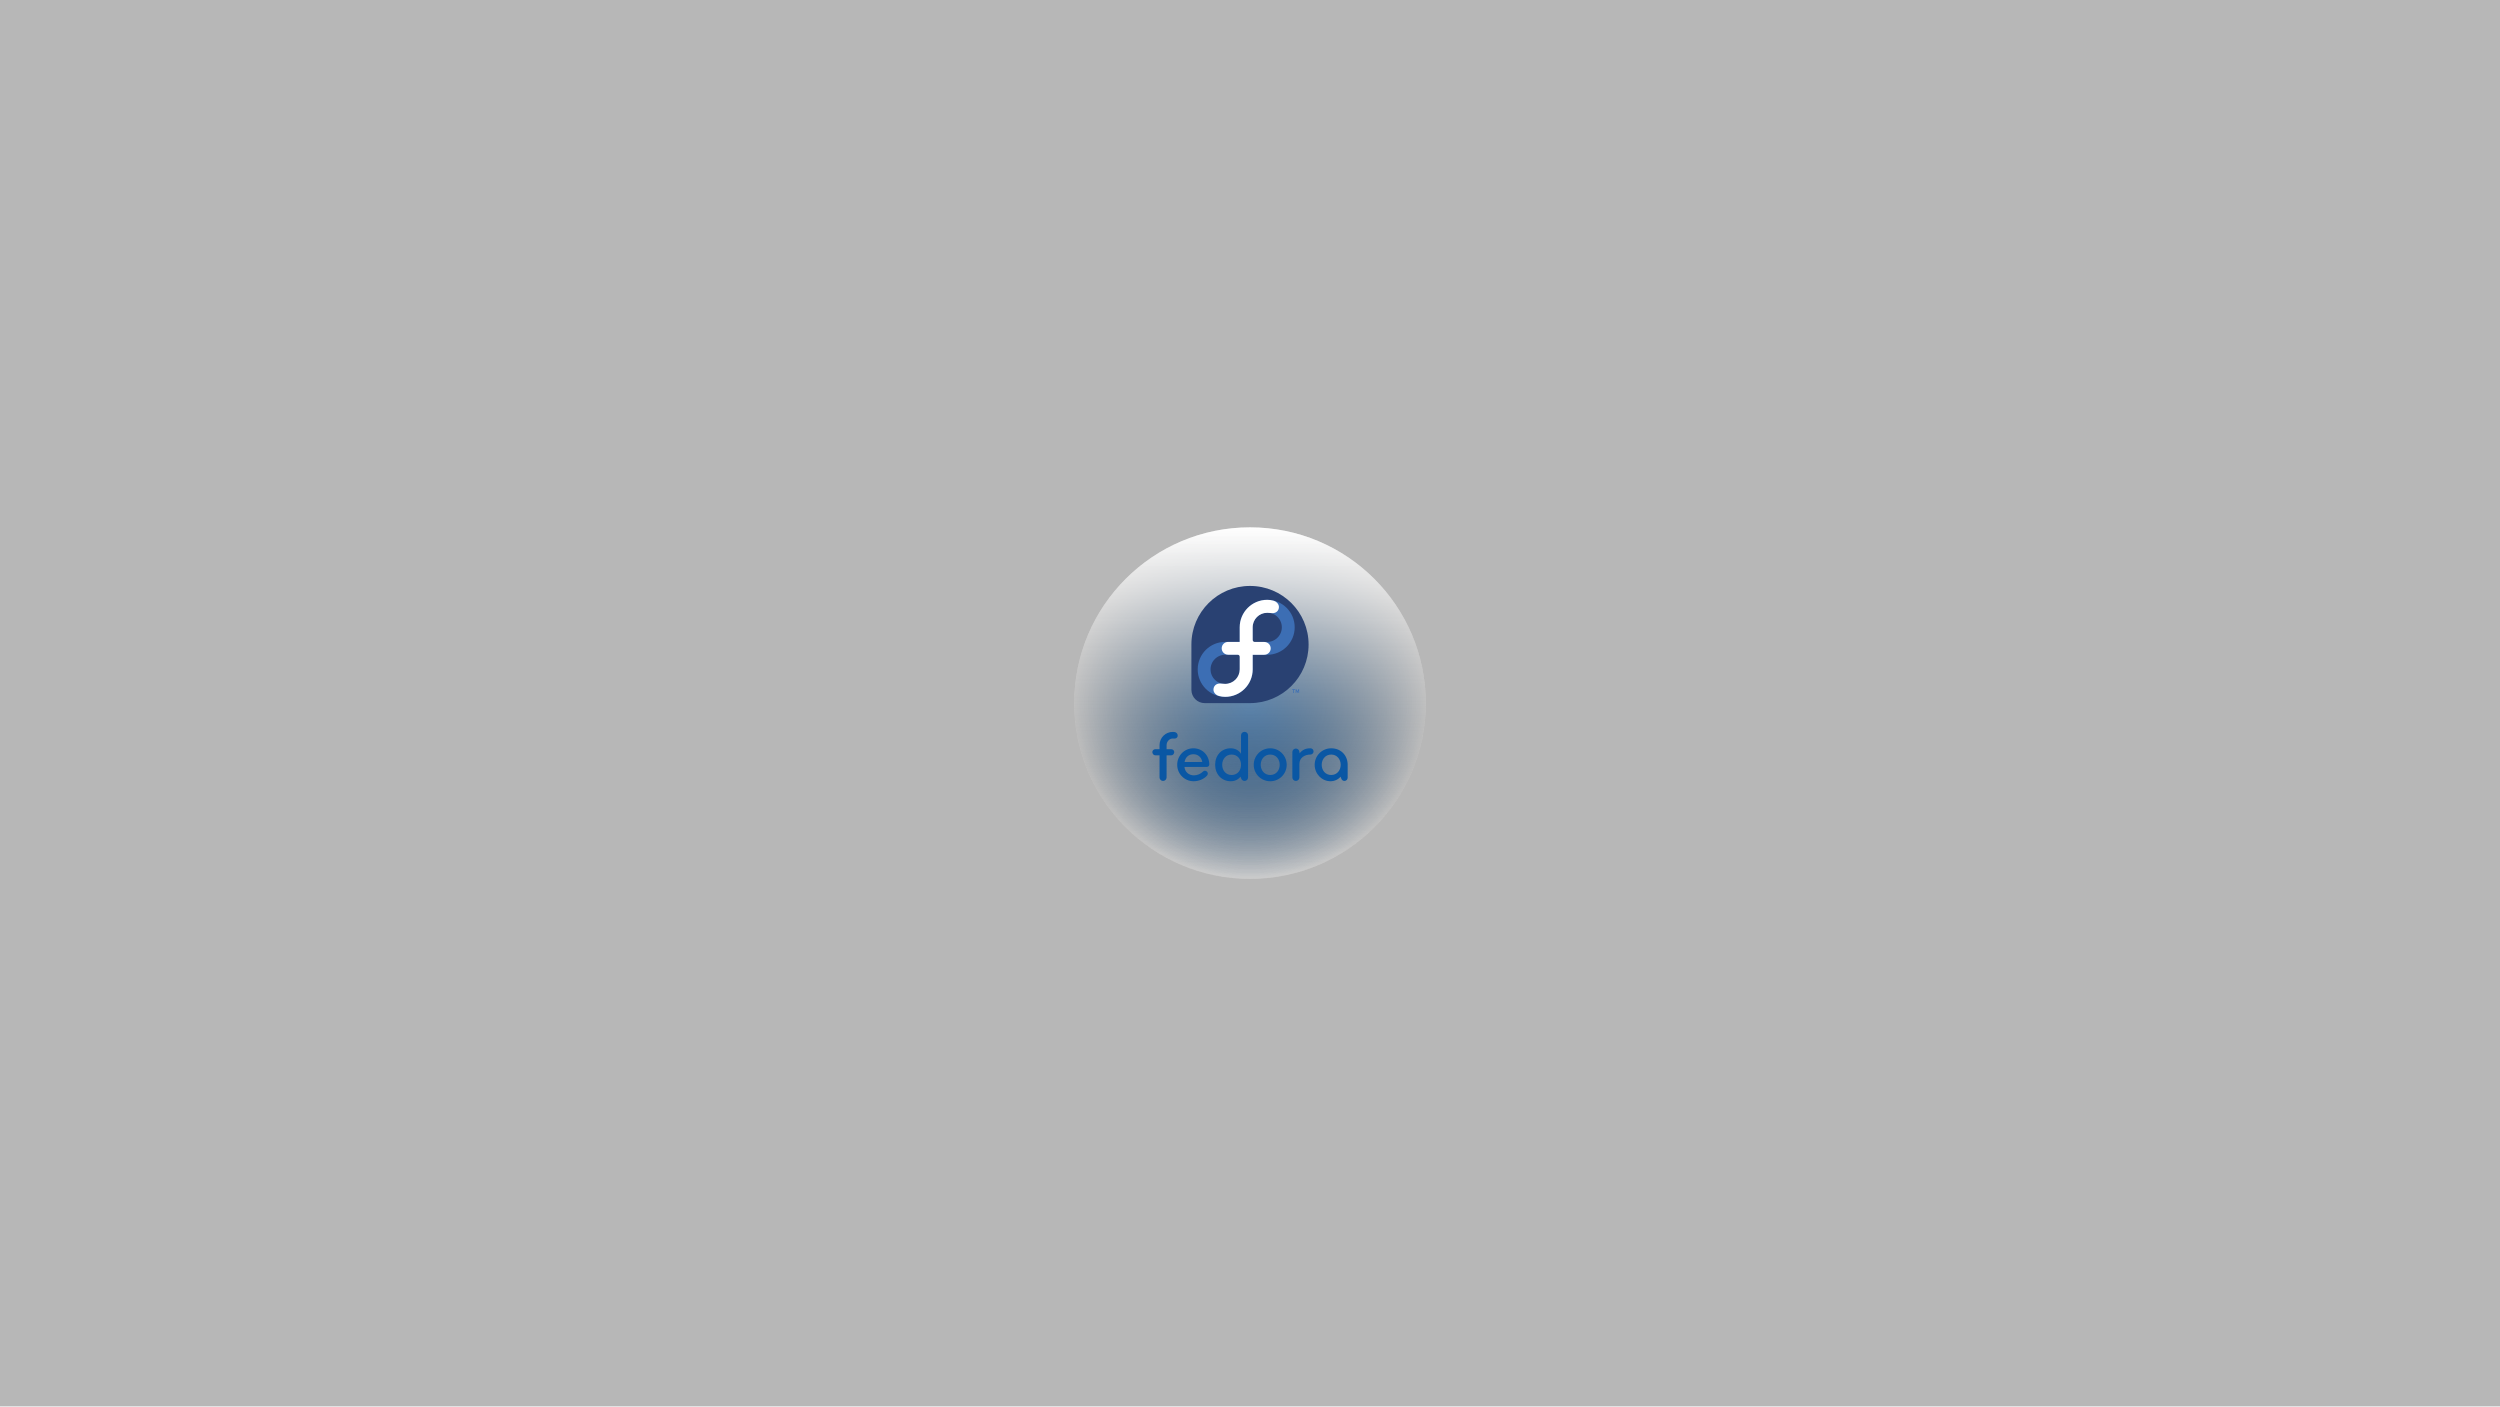
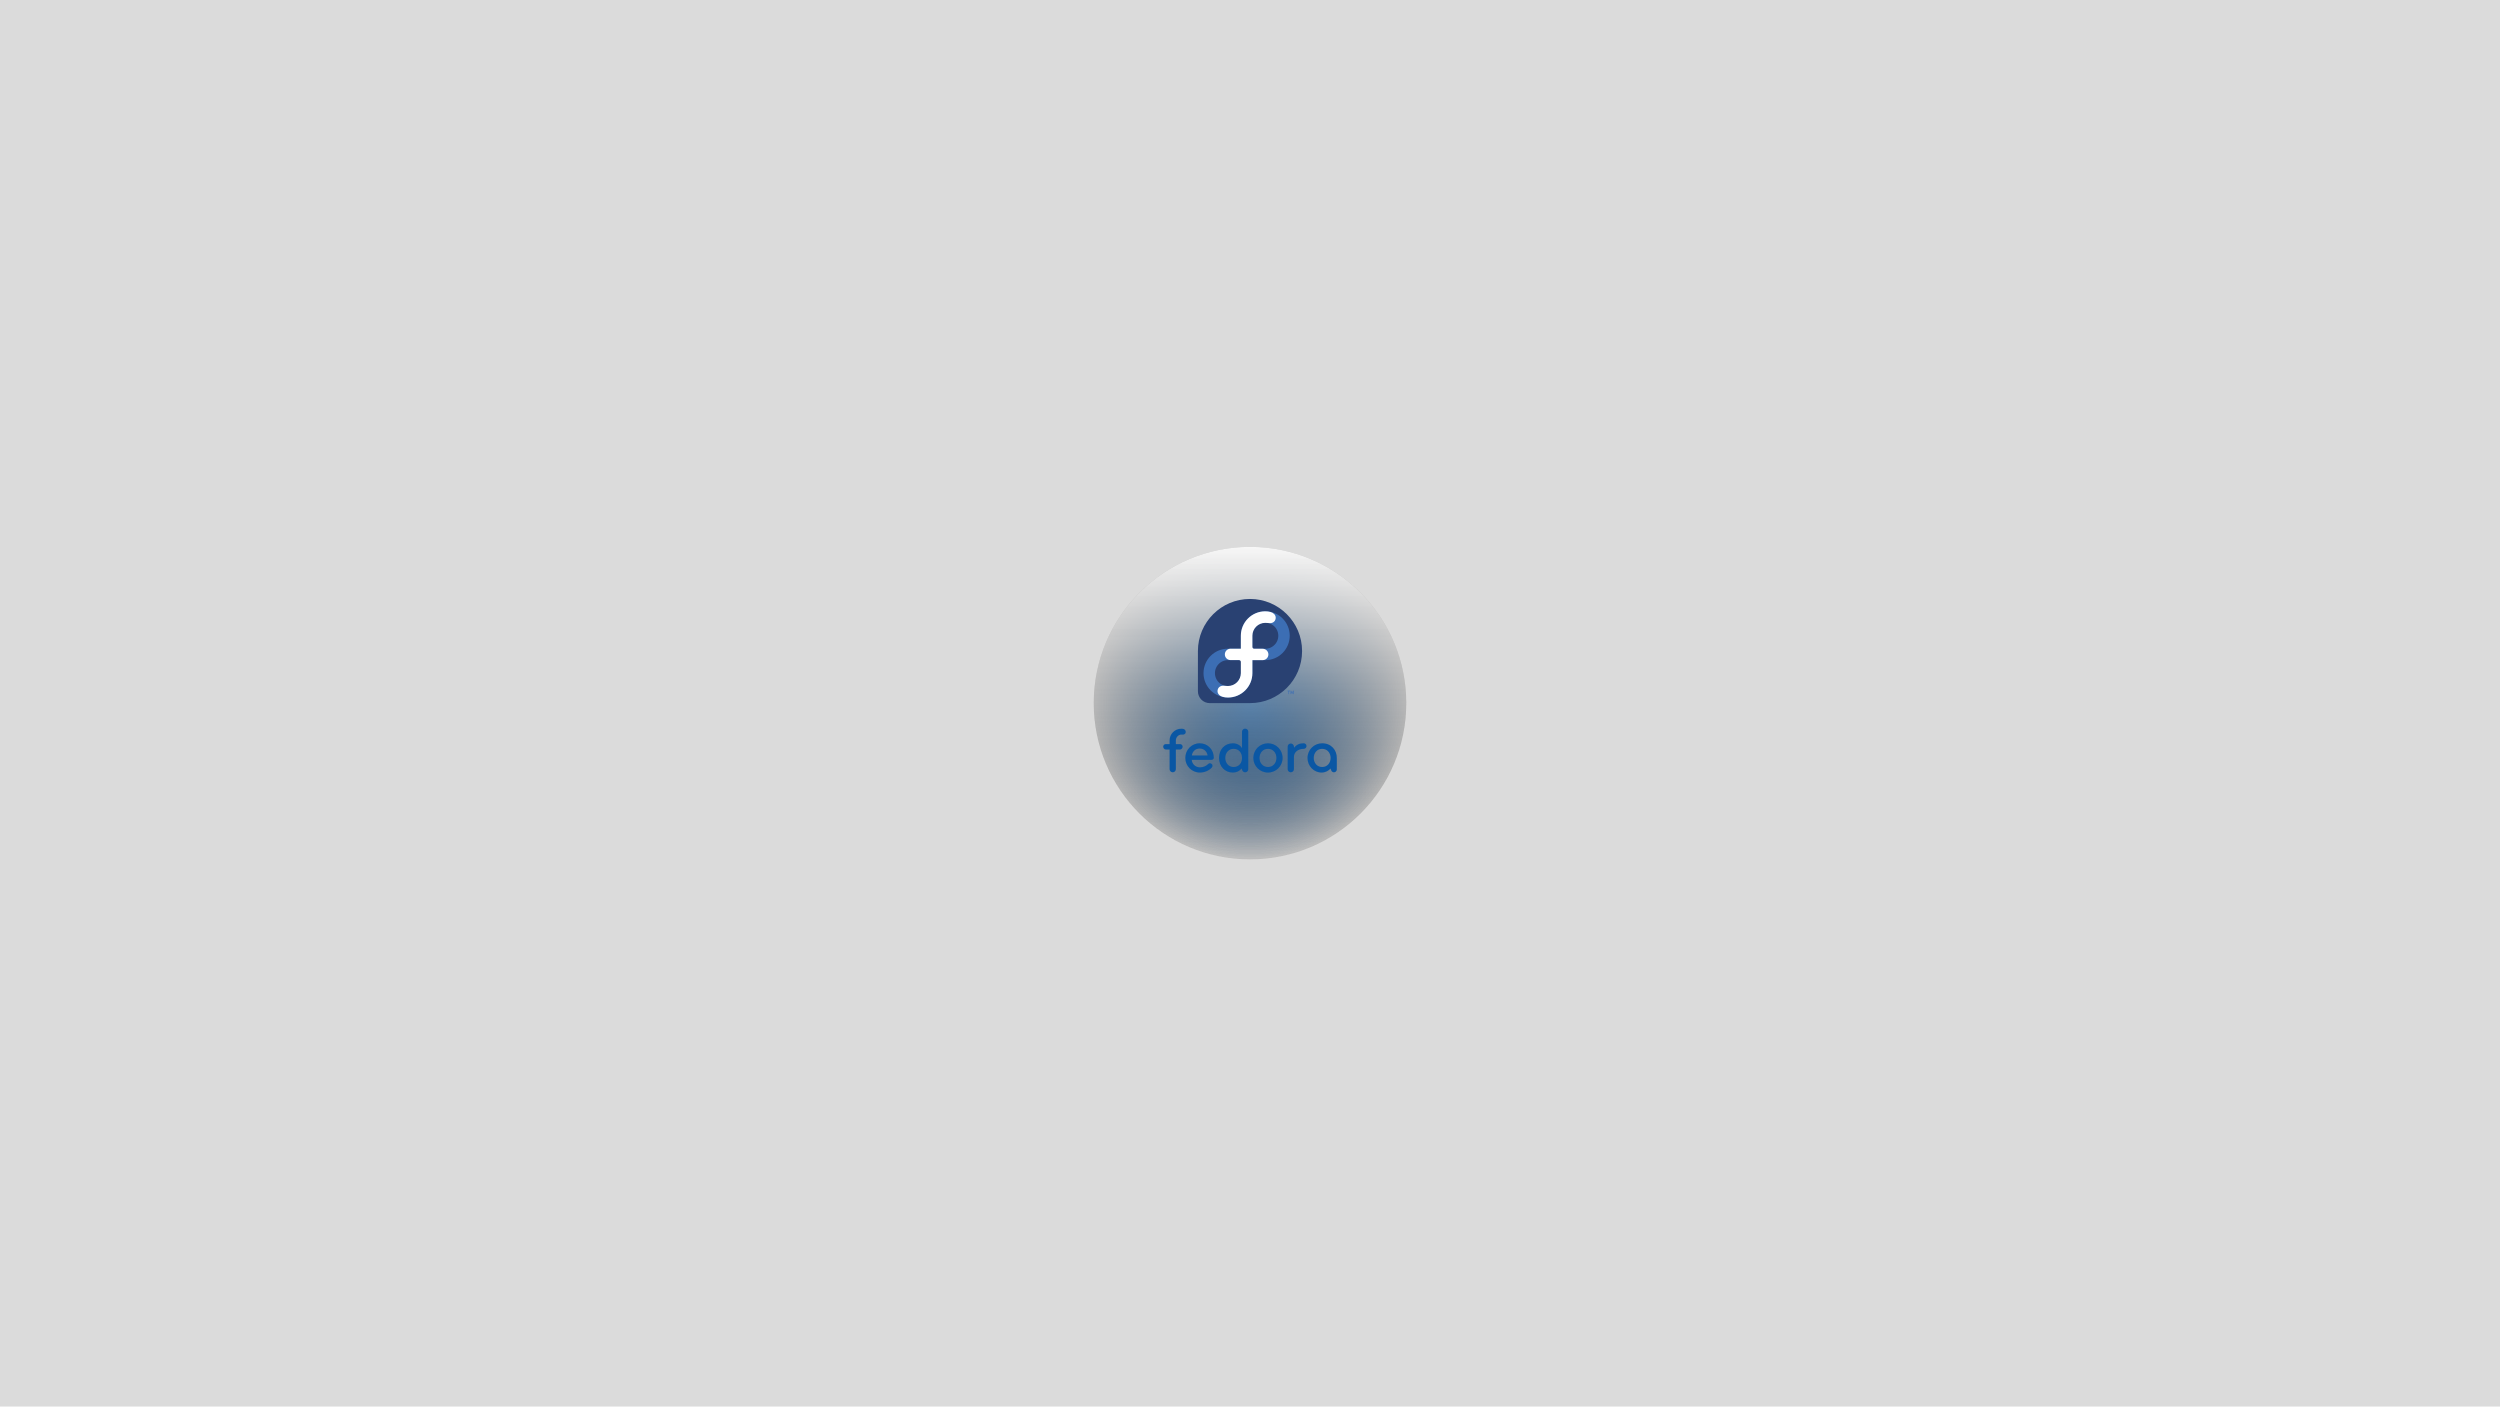
<svg xmlns="http://www.w3.org/2000/svg" xmlns:ns1="http://www.openswatchbook.org/uri/2009/osb" xmlns:xlink="http://www.w3.org/1999/xlink" id="svg3004" version="1.1" width="1920" height="1080" xml:space="preserve">
  <defs id="defs3008">
    <linearGradient id="linearGradient4140">
      <stop style="stop-color:#0a58a4;stop-opacity:1;" offset="0" id="stop4142" />
      <stop style="stop-color:#0a58a4;stop-opacity:0;" offset="1" id="stop4144" />
    </linearGradient>
    <linearGradient id="linearGradient4226">
      <stop style="stop-color:#0044aa;stop-opacity:1;" offset="0" id="stop4228" />
      <stop style="stop-color:#0044aa;stop-opacity:0;" offset="1" id="stop4230" />
    </linearGradient>
    <linearGradient id="linearGradient4164">
      <stop style="stop-color:#a80030;stop-opacity:1;" offset="0" id="stop4166" />
      <stop style="stop-color:#a80030;stop-opacity:0;" offset="1" id="stop4168" />
    </linearGradient>
    <linearGradient id="linearGradient5303">
      <stop style="stop-color:#f26711;stop-opacity:1;" offset="0" id="stop5305" />
      <stop style="stop-color:#f26711;stop-opacity:0;" offset="1" id="stop5307" />
    </linearGradient>
    <linearGradient id="linearGradient5267">
      <stop style="stop-color:#666666;stop-opacity:1;" offset="0" id="stop5269" />
      <stop style="stop-color:#666666;stop-opacity:0;" offset="1" id="stop5271" />
    </linearGradient>
    <linearGradient id="linearGradient5251" ns1:paint="solid">
      <stop style="stop-color:#666666;stop-opacity:1;" offset="0" id="stop5253" />
    </linearGradient>
    <linearGradient xlink:href="#linearGradient5267" id="linearGradient5273" x1="-395.365" y1="-212.642" x2="4.763" y2="-212.642" gradientUnits="userSpaceOnUse" />
    <radialGradient xlink:href="#linearGradient5303" id="radialGradient5325" cx="-163.148" cy="-366.263" fx="-163.148" fy="-366.263" r="144.094" gradientTransform="matrix(1,0,0,0.9338842,0,-24.21576)" gradientUnits="userSpaceOnUse" />
    <radialGradient xlink:href="#linearGradient4164" id="radialGradient4170" cx="1447.778" cy="-272.917" fx="1447.778" fy="-272.917" r="223.333" gradientTransform="matrix(1,0,0,0.9751244,0,-6.788974)" gradientUnits="userSpaceOnUse" />
    <radialGradient xlink:href="#linearGradient4164-9" id="radialGradient4170-9" cx="1447.778" cy="-272.917" fx="1447.778" fy="-272.917" r="223.333" gradientTransform="matrix(1,0,0,0.9751244,0,-6.788974)" gradientUnits="userSpaceOnUse" />
    <linearGradient id="linearGradient4164-9">
      <stop style="stop-color:#a80030;stop-opacity:1;" offset="0" id="stop4166-0" />
      <stop style="stop-color:#a80030;stop-opacity:0;" offset="1" id="stop4168-2" />
    </linearGradient>
    <radialGradient r="223.333" fy="-272.917" fx="1447.778" cy="-272.917" cx="1447.778" gradientTransform="matrix(1,0,0,0.9751244,0,-6.788974)" gradientUnits="userSpaceOnUse" id="radialGradient4206" xlink:href="#linearGradient4164-9" />
    <radialGradient xlink:href="#linearGradient4164" id="radialGradient14319" gradientUnits="userSpaceOnUse" gradientTransform="matrix(1,0,0,0.9751244,0,-6.788974)" cx="1447.778" cy="-272.917" fx="1447.778" fy="-272.917" r="223.333" />
    <linearGradient xlink:href="#linearGradient5267" id="linearGradient14321" gradientUnits="userSpaceOnUse" x1="-395.365" y1="-212.642" x2="4.763" y2="-212.642" />
    <linearGradient xlink:href="#linearGradient5267" id="linearGradient14345" gradientUnits="userSpaceOnUse" x1="-395.365" y1="-212.642" x2="4.763" y2="-212.642" />
    <radialGradient xlink:href="#linearGradient4164" id="radialGradient14347" gradientUnits="userSpaceOnUse" gradientTransform="matrix(1,0,0,0.9751244,0,-6.788974)" cx="1447.778" cy="-272.917" fx="1447.778" fy="-272.917" r="223.333" />
    <radialGradient xlink:href="#linearGradient4164" id="radialGradient14931" gradientUnits="userSpaceOnUse" gradientTransform="matrix(1,0,0,0.9751244,0,-6.788974)" cx="1447.778" cy="-272.917" fx="1447.778" fy="-272.917" r="223.333" />
    <linearGradient xlink:href="#linearGradient5267" id="linearGradient14933" gradientUnits="userSpaceOnUse" x1="-395.365" y1="-212.642" x2="4.763" y2="-212.642" />
    <radialGradient xlink:href="#linearGradient4164" id="radialGradient14961" gradientUnits="userSpaceOnUse" gradientTransform="matrix(1,0,0,0.9751244,0,-6.788974)" cx="1447.778" cy="-272.917" fx="1447.778" fy="-272.917" r="223.333" />
    <linearGradient xlink:href="#linearGradient5267" id="linearGradient14963" gradientUnits="userSpaceOnUse" x1="-395.365" y1="-212.642" x2="4.763" y2="-212.642" />
    <linearGradient xlink:href="#linearGradient5267" id="linearGradient14991" gradientUnits="userSpaceOnUse" x1="-395.365" y1="-212.642" x2="4.763" y2="-212.642" />
    <linearGradient xlink:href="#linearGradient5267" id="linearGradient15015" gradientUnits="userSpaceOnUse" x1="-395.365" y1="-212.642" x2="4.763" y2="-212.642" />
    <linearGradient xlink:href="#linearGradient5267" id="linearGradient3725" gradientUnits="userSpaceOnUse" x1="-395.365" y1="-212.642" x2="4.763" y2="-212.642" />
    <radialGradient r="125.556" fy="-292.917" fx="-318.889" cy="-292.917" cx="-318.889" gradientTransform="matrix(1,0,0,1.061947,0,18.14526)" gradientUnits="userSpaceOnUse" id="radialGradient3812" xlink:href="#linearGradient3787-8" />
    <linearGradient id="linearGradient3787-8">
      <stop style="stop-color:#000000;stop-opacity:1;" offset="0" id="stop3789-9" />
      <stop style="stop-color:#000000;stop-opacity:0;" offset="1" id="stop3791-4" />
    </linearGradient>
    <radialGradient r="125.556" fy="-292.917" fx="-318.889" cy="-292.917" cx="-318.889" gradientTransform="matrix(1,0,0,1.061947,0,18.14526)" gradientUnits="userSpaceOnUse" id="radialGradient6789" xlink:href="#linearGradient3787-8" />
    <radialGradient xlink:href="#linearGradient4226" id="radialGradient4232" cx="1447.778" cy="-272.917" fx="1447.778" fy="-272.917" r="223.333" gradientTransform="matrix(1,0,0,0.9751244,0,-6.788974)" gradientUnits="userSpaceOnUse" />
    <linearGradient xlink:href="#linearGradient5267" id="linearGradient3366" gradientUnits="userSpaceOnUse" x1="-395.365" y1="-212.642" x2="4.763" y2="-212.642" />
    <radialGradient xlink:href="#linearGradient3787-8" id="radialGradient3370" gradientUnits="userSpaceOnUse" gradientTransform="matrix(1,0,0,1.061947,0,18.14526)" cx="-318.889" cy="-292.917" fx="-318.889" fy="-292.917" r="125.556" />
    <radialGradient xlink:href="#linearGradient4140" id="radialGradient4146" cx="1447.778" cy="-272.917" fx="1447.778" fy="-272.917" r="223.333" gradientTransform="matrix(1,0,0,0.9751244,0,-6.788974)" gradientUnits="userSpaceOnUse" />
    <radialGradient xlink:href="#linearGradient3787-8" id="radialGradient3093" gradientUnits="userSpaceOnUse" gradientTransform="matrix(1,0,0,1.061947,0,18.14526)" cx="-318.889" cy="-292.917" fx="-318.889" fy="-292.917" r="125.556" />
    <radialGradient xlink:href="#linearGradient4140" id="radialGradient3095" gradientUnits="userSpaceOnUse" gradientTransform="matrix(1,0,0,0.9751244,0,-6.788974)" cx="1447.778" cy="-272.917" fx="1447.778" fy="-272.917" r="223.333" />
    <linearGradient xlink:href="#linearGradient5267" id="linearGradient3097" gradientUnits="userSpaceOnUse" x1="-395.365" y1="-212.642" x2="4.763" y2="-212.642" />
    <radialGradient xlink:href="#linearGradient3787-8" id="radialGradient7088" gradientUnits="userSpaceOnUse" gradientTransform="matrix(1,0,0,1.061947,0,18.14526)" cx="-318.889" cy="-292.917" fx="-318.889" fy="-292.917" r="125.556" />
    <radialGradient xlink:href="#linearGradient4140" id="radialGradient7090" gradientUnits="userSpaceOnUse" gradientTransform="matrix(1,0,0,0.9751244,0,-6.788974)" cx="1447.778" cy="-272.917" fx="1447.778" fy="-272.917" r="223.333" />
    <linearGradient xlink:href="#linearGradient5267" id="linearGradient7092" gradientUnits="userSpaceOnUse" x1="-395.365" y1="-212.642" x2="4.763" y2="-212.642" />
    <radialGradient xlink:href="#linearGradient3787-8" id="radialGradient7156" gradientUnits="userSpaceOnUse" gradientTransform="matrix(1,0,0,1.061947,0,18.14526)" cx="-318.889" cy="-292.917" fx="-318.889" fy="-292.917" r="125.556" />
    <radialGradient xlink:href="#linearGradient4140" id="radialGradient7158" gradientUnits="userSpaceOnUse" gradientTransform="matrix(1,0,0,0.9751244,0,-6.788974)" cx="1447.778" cy="-272.917" fx="1447.778" fy="-272.917" r="223.333" />
    <linearGradient xlink:href="#linearGradient5267" id="linearGradient7160" gradientUnits="userSpaceOnUse" x1="-395.365" y1="-212.642" x2="4.763" y2="-212.642" />
    <radialGradient xlink:href="#linearGradient3787-8-5" id="radialGradient3863" gradientUnits="userSpaceOnUse" gradientTransform="matrix(1,0,0,1.061947,0,18.14526)" cx="-318.889" cy="-292.917" fx="-318.889" fy="-292.917" r="125.556" />
    <linearGradient id="linearGradient3787-8-5">
      <stop style="stop-color:#000000;stop-opacity:1;" offset="0" id="stop3789-9-3" />
      <stop style="stop-color:#000000;stop-opacity:0;" offset="1" id="stop3791-4-6" />
    </linearGradient>
    <radialGradient xlink:href="#linearGradient3882" id="radialGradient3865" gradientUnits="userSpaceOnUse" gradientTransform="matrix(1,0,0,0.9751244,0,-6.788974)" cx="1447.778" cy="-272.917" fx="1447.778" fy="-272.917" r="223.333" />
    <linearGradient id="linearGradient3882">
      <stop style="stop-color:#0a57a4;stop-opacity:1;" offset="0" id="stop3904" />
      <stop style="stop-color:#0a57a4;stop-opacity:0;" offset="1" id="stop3886" />
    </linearGradient>
    <linearGradient xlink:href="#linearGradient5267-9" id="linearGradient3883" gradientUnits="userSpaceOnUse" x1="-395.365" y1="-212.642" x2="4.763" y2="-212.642" />
    <linearGradient id="linearGradient5267-9">
      <stop style="stop-color:#666666;stop-opacity:1;" offset="0" id="stop5269-7" />
      <stop style="stop-color:#666666;stop-opacity:0;" offset="1" id="stop5271-3" />
    </linearGradient>
    <linearGradient xlink:href="#linearGradient5267-9" id="linearGradient3155" gradientUnits="userSpaceOnUse" x1="-395.365" y1="-212.642" x2="4.763" y2="-212.642" />
    <radialGradient xlink:href="#linearGradient3882" id="radialGradient3157" gradientUnits="userSpaceOnUse" gradientTransform="matrix(1,0,0,0.9751244,0,-6.788974)" cx="1447.778" cy="-272.917" fx="1447.778" fy="-272.917" r="223.333" />
    <radialGradient xlink:href="#linearGradient3787-8-5" id="radialGradient3159" gradientUnits="userSpaceOnUse" gradientTransform="matrix(1,0,0,1.061947,0,18.14526)" cx="-318.889" cy="-292.917" fx="-318.889" fy="-292.917" r="125.556" />
    <radialGradient xlink:href="#linearGradient3787-8-4" id="radialGradient3857" gradientUnits="userSpaceOnUse" gradientTransform="matrix(1,0,0,1.061947,0,18.14526)" cx="-318.889" cy="-292.917" fx="-318.889" fy="-292.917" r="125.556" />
    <linearGradient id="linearGradient3787-8-4">
      <stop style="stop-color:#000000;stop-opacity:1;" offset="0" id="stop3789-9-1" />
      <stop style="stop-color:#000000;stop-opacity:0;" offset="1" id="stop3791-4-2" />
    </linearGradient>
    <radialGradient xlink:href="#linearGradient3882-3" id="radialGradient3855" gradientUnits="userSpaceOnUse" gradientTransform="matrix(1,0,0,0.9751244,0,-6.788974)" cx="1447.778" cy="-272.917" fx="1447.778" fy="-272.917" r="223.333" />
    <linearGradient id="linearGradient3882-3">
      <stop style="stop-color:#0a57a4;stop-opacity:1;" offset="0" id="stop3904-8" />
      <stop style="stop-color:#0a57a4;stop-opacity:0;" offset="1" id="stop3886-3" />
    </linearGradient>
    <linearGradient xlink:href="#linearGradient5267-92" id="linearGradient3853" gradientUnits="userSpaceOnUse" x1="-395.365" y1="-212.642" x2="4.763" y2="-212.642" />
    <linearGradient id="linearGradient5267-92">
      <stop style="stop-color:#ffffff;stop-opacity:1;" offset="0" id="stop5269-8" />
      <stop style="stop-color:#666666;stop-opacity:0;" offset="1" id="stop5271-0" />
    </linearGradient>
    <linearGradient xlink:href="#linearGradient5267-92" id="linearGradient3859" gradientUnits="userSpaceOnUse" x1="-395.365" y1="-212.642" x2="4.763" y2="-212.642" />
    <radialGradient xlink:href="#linearGradient3882-3" id="radialGradient3861" gradientUnits="userSpaceOnUse" gradientTransform="matrix(1,0,0,0.9751244,0,-6.788974)" cx="1447.778" cy="-272.917" fx="1447.778" fy="-272.917" r="223.333" />
    <radialGradient xlink:href="#linearGradient3787-8-4" id="radialGradient3864" gradientUnits="userSpaceOnUse" gradientTransform="matrix(1,0,0,1.061947,0,18.14526)" cx="-318.889" cy="-292.917" fx="-318.889" fy="-292.917" r="125.556" />
+     <radialGradient xlink:href="#linearGradient3787-8-4-8" id="radialGradient3868" gradientUnits="userSpaceOnUse" gradientTransform="matrix(1,0,0,1.061947,0,18.14526)" cx="-318.889" cy="-292.917" fx="-318.889" fy="-292.917" r="125.556" />
+     <linearGradient id="linearGradient3787-8-4-8">
+       <stop style="stop-color:#000000;stop-opacity:1;" offset="0" id="stop3789-9-1-0" />
+       <stop style="stop-color:#000000;stop-opacity:0;" offset="1" id="stop3791-4-2-0" />
+     </linearGradient>
+     <radialGradient xlink:href="#linearGradient3882-3-6" id="radialGradient3866" gradientUnits="userSpaceOnUse" gradientTransform="matrix(1,0,0,0.9751244,0,-6.788974)" cx="1447.778" cy="-272.917" fx="1447.778" fy="-272.917" r="223.333" />
+     <linearGradient id="linearGradient3882-3-6">
+       <stop style="stop-color:#0a57a4;stop-opacity:1;" offset="0" id="stop3904-8-8" />
+       <stop style="stop-color:#0a57a4;stop-opacity:0;" offset="1" id="stop3886-3-4" />
+     </linearGradient>
+     <linearGradient xlink:href="#linearGradient5267-92-3" id="linearGradient3862" gradientUnits="userSpaceOnUse" x1="-395.365" y1="-212.642" x2="4.763" y2="-212.642" />
+     <linearGradient id="linearGradient5267-92-3">
+       <stop style="stop-color:#f7f7f7;stop-opacity:1;" offset="0" id="stop5269-8-6" />
+       <stop style="stop-color:#666666;stop-opacity:0;" offset="1" id="stop5271-0-1" />
+     </linearGradient>
  </defs>
  <g id="g3012" transform="matrix(1.25,0,0,-1.25,0,1080)">
-     <rect style="fill:#b7b7b7;fill-opacity:1;stroke:none" id="rect3036" width="1536" height="864" x="0" y="-864" transform="scale(1,-1)" />
-     <g id="g3866">
-       <path transform="matrix(1.08777,0,0,-1.008,913.295,91.62002)" d="m -34.286,-337.679 c 0,59.173 -44.452,107.143 -99.286,107.143 -54.834,0 -99.286,-47.969 -99.286,-107.143 0,-59.173 44.452,-107.143 99.286,-107.143 54.834,0 99.286,47.969 99.286,107.143 z" id="path3219" style="fill:#cdcdcd;fill-opacity:1;fill-rule:nonzero;stroke:none" />
-       <path transform="matrix(0,0.860177,0.81,0,1005.263,706.3009)" d="m -193.333,-292.917 c 0,73.638 -56.213,133.333 -125.556,133.333 -69.342,0 -125.556,-59.695 -125.556,-133.333 0,-73.638 56.213,-133.333 125.556,-133.333 69.342,0 125.556,59.695 125.556,133.333 z" id="path5277-0" style="opacity:0.75;fill:url(#radialGradient3864);fill-opacity:1;fill-rule:evenodd;stroke:none" />
-       <path transform="matrix(0.4835821,0,0,-0.4959184,67.88056,296.6556)" d="m 1671.111,-272.917 c 0,120.275 -99.99,217.778 -223.333,217.778 -123.344,0 -223.333,-97.502 -223.333,-217.778 0,-120.275 99.99,-217.778 223.333,-217.778 123.344,0 223.333,97.502 223.333,217.778 z" id="path4162" style="fill:url(#radialGradient3861);fill-opacity:1;fill-rule:nonzero;stroke:none" />
-       <path transform="matrix(0,-0.5398262,-0.5813513,0,644.3803,326.5714)" d="m 4.763,-212.642 c 0,102.6 -89.572,185.774 -200.064,185.774 -110.493,0 -200.064,-83.174 -200.064,-185.774 0,-102.6 89.572,-185.774 200.064,-185.774 110.493,0 200.064,83.174 200.064,185.774 z" id="path3806" style="fill:url(#linearGradient3859);fill-opacity:1;fill-rule:evenodd;stroke:none" />
-       <g transform="translate(660.0004,324)" id="g7132">
+     <rect style="fill:#dbdbdb;fill-opacity:1;stroke:none" id="rect3036" width="1536" height="864" x="0" y="-864" transform="scale(1,-1)" />
+     <g transform="matrix(1.6,0,0,1.6,112.6401,-59.51996)" id="g3870">
+       <path transform="matrix(0.6043164,0,0,-0.5599999,490.3194,118.1)" d="m -34.286,-337.679 c 0,59.173 -44.452,107.143 -99.286,107.143 -54.834,0 -99.286,-47.969 -99.286,-107.143 0,-59.173 44.452,-107.143 99.286,-107.143 54.834,0 99.286,47.969 99.286,107.143 z" id="path3219" style="fill:#bfbfbf;fill-opacity:1;fill-rule:nonzero;stroke:none" />
+       <path transform="matrix(0,0.477876,0.4499999,0,541.4125,459.5893)" d="m -193.333,-292.917 c 0,73.638 -56.213,133.333 -125.556,133.333 -69.342,0 -125.556,-59.695 -125.556,-133.333 0,-73.638 56.213,-133.333 125.556,-133.333 69.342,0 125.556,59.695 125.556,133.333 z" id="path5277-0" style="opacity:0.75;fill:url(#radialGradient3868);fill-opacity:1;fill-rule:evenodd;stroke:none" />
+       <path transform="matrix(0.2686567,0,0,-0.2755102,20.64482,232.0087)" d="m 1671.111,-272.917 c 0,120.275 -99.99,217.778 -223.333,217.778 -123.344,0 -223.333,-97.502 -223.333,-217.778 0,-120.275 99.99,-217.778 223.333,-217.778 123.344,0 223.333,97.502 223.333,217.778 z" id="path4162" style="fill:url(#radialGradient3866);fill-opacity:1;fill-rule:nonzero;stroke:none" />
+       <path transform="matrix(0,-0.2999034,-0.3229729,0,340.9224,248.6286)" d="m 4.763,-212.642 c 0,102.6 -89.572,185.774 -200.064,185.774 -110.493,0 -200.064,-83.174 -200.064,-185.774 0,-102.6 89.572,-185.774 200.064,-185.774 110.493,0 200.064,83.174 200.064,185.774 z" id="path3806" style="fill:url(#linearGradient3862);fill-opacity:1;fill-rule:evenodd;stroke:none" />
+       <g transform="matrix(0.5555554,0,0,0.5555554,349.6,247.2)" id="g7132">
        <path style="fill:#0a57a4;fill-opacity:1;fill-rule:nonzero;stroke:none" d="m 104.649,90.364 c -1.193,0 -2.168,-0.926 -2.168,-2.119 l 0,-11.406 c -1.105,2.033 -3.484,3.41 -6.313,3.41 -5.746,0 -9.581,-4.347 -9.581,-10.138 0,-5.79 3.968,-10.111 9.581,-10.111 2.504,0 4.67,1.035 5.97,2.832 l 0.481,-1.22 c 0.298,-0.838 1.114,-1.429 2.053,-1.429 1.188,-1e-5 2.142,0.949 2.142,2.142 l 0,0.027 0,25.894 c 0,1.193 -0.971,2.119 -2.164,2.119 z m -44.116,-0.049 c -4.476,0 -8.112,-3.631 -8.112,-8.107 l 0,-2.533 -2.649,0 c -0.972,0 -1.772,-0.804 -1.772,-1.776 0,-0.973 0.8,-1.959 1.772,-1.959 l 2.649,0 0,-13.588 c 0,-1.193 0.975,-2.168 2.168,-2.168 1.194,0 2.164,0.975 2.164,2.168 l 0,13.588 2.925,0 c 0.972,0 1.776,0.986 1.776,1.959 0,0.972 -0.804,1.776 -1.776,1.776 l -2.925,0 0,2.533 c 0,2.087 1.693,4.056 3.78,4.056 0.188,0 0.389,5.3e-4 0.574,-0.027 1.184,-0.175 2.291,0.361 2.466,1.545 0.175,1.183 -0.66,2.269 -1.843,2.444 -0.395,0.058 -0.798,0.089 -1.198,0.089 z m 12.715,-10.066 c -5.613,0 -9.973,-4.524 -9.973,-10.138 0,-5.614 4.498,-10.111 10.111,-10.111 3.094,0 6.229,1.328 8.085,3.317 0.398,0.398 0.623,0.921 0.623,1.407 0,0.353 -0.126,0.701 -0.347,1.011 -0.353,0.442 -0.894,0.717 -1.425,0.717 -0.398,0 -0.754,-0.082 -1.064,-0.392 -1.547,-1.502 -3.48,-2.444 -5.734,-2.444 -3.182,0 -5.562,2.222 -5.783,5.182 13.658,0 13.642,0 13.642,0 0.84,0 1.611,0.567 1.611,1.407 0,5.702 -4.177,10.044 -9.746,10.044 z m 47.18,0 C 114.814,80.249 110.29,75.724 110.29,70.111 110.29,64.497 114.814,60 120.428,60 c 5.614,0 10.111,4.497 10.111,10.111 0,5.613 -4.497,10.138 -10.111,10.138 z m 24.718,0 c -2.965,0 -4.924,-0.884 -6.656,-3.085 l -0.165,1.037 c -0.134,1.069 -1.038,1.888 -2.142,1.888 -1.198,0 -2.164,-0.97 -2.164,-2.168 l 0,-0.022 0,-15.547 c 0,-1.193 0.97,-2.168 2.164,-2.168 1.194,0 2.168,0.975 2.168,2.168 l 0,8.339 c 0,3.801 3.302,5.712 6.794,5.712 1.061,0 1.91,0.876 1.91,1.937 0,1.061 -0.849,1.91 -1.91,1.91 z m 12.738,0 c -5.614,0 -10.155,-4.524 -10.155,-10.138 0,-5.614 4.415,-10.111 9.764,-10.111 2.669,0 5.059,1.374 6.131,2.809 l 0.53,-1.336 c 0.283,-0.752 1.014,-1.291 1.865,-1.291 1.097,-1e-5 1.98,0.885 1.981,1.981 l 0,5.182 0,2.765 c 0.044,5.436 -3.839,10.138 -10.115,10.138 z M 73.248,76.611 c 2.917,0 5.038,-2.077 5.436,-4.773 l -10.872,0 c 0.442,2.828 2.475,4.773 5.436,4.773 z m 23.45,-0.209 c 3.536,0 5.783,-2.711 5.783,-6.291 0,-3.58 -2.247,-6.264 -5.783,-6.264 -3.536,0 -5.779,2.817 -5.779,6.264 0,3.447 2.243,6.291 5.779,6.291 z m 23.73,0 c 3.536,0 5.828,-2.844 5.828,-6.291 0,-3.447 -2.292,-6.264 -5.828,-6.264 -3.536,0 -5.85,2.817 -5.85,6.264 0,3.447 2.314,6.291 5.85,6.291 z m 37.456,0 c 3.536,0 5.828,-2.844 5.828,-6.291 0,-3.447 -2.292,-6.264 -5.828,-6.264 -3.536,0 -5.828,2.817 -5.828,6.264 0,3.447 2.292,6.291 5.828,6.291 z" id="path3562" />
        <g id="g3339" transform="matrix(0.3380263,0,0,0.3380303,-469.542,-107.8808)">
          <path style="fill:#294172" id="voice" d="m 1815.072,745.138 c 0,58.82 -47.683,106.504 -106.502,106.504 -58.793,0 -106.457,-47.644 -106.499,-106.429 l 0,-82.417 c 0.032,-13.347 10.857,-24.153 24.213,-24.153 l 82.329,0 c 58.8,0.023 106.459,47.69 106.459,106.494" />
          <path style="fill:none;stroke:#3c6eb4;stroke-width:23.368" id="in" d="m 1663.473,738.265 c 0,0 38.276,0 38.276,0 0,0 0,-38.276 0,-38.276 0,-21.128 -17.148,-38.276 -38.276,-38.276 -21.128,0 -38.276,17.148 -38.276,38.276 0,21.128 17.148,38.276 38.276,38.276 z" />
          <use xlink:href="#in" id="finity" transform="matrix(-1,0,0,-1,3403.312,1476.455)" x="0" y="0" width="744.094" height="1052.362" />
          <path style="fill:#ffffff" id="free" d="m 1713.457,749.919 0,-49.877 c 0,-27.603 -22.38,-49.984 -49.984,-49.984 -4.188,0 -7.165,0.473 -11.042,1.486 -5.653,1.479 -10.272,6.114 -10.274,11.505 0,6.516 4.73,11.256 11.8,11.256 3.365,0 4.586,-0.646 9.516,-0.646 14.553,0 26.358,11.788 26.384,26.341 l 0,22.925 c 0,2.054 -1.669,3.719 -3.727,3.719 l -17.332,0.003 c -6.458,0 -11.675,5.151 -11.675,11.626 0,6.516 5.271,11.645 11.799,11.645" />
          <use xlink:href="#free" id="dom" transform="matrix(-1,0,0,-1,3403.312,1476.455)" x="0" y="0" width="744.094" height="1052.362" />
          <path style="fill:#3c6eb4" id="TM" d="m 1796.695,657.075 c 0,0 0,4.425 0,4.425 l -2.023,-4.638 c 0,0 -1.969,4.638 -1.969,4.638 l 3e-4,-4.425 -1.135,0 0,6.988 1.19,0 c 0,0 1.947,-4.464 1.947,-4.464 l 1.918,4.464 1.204,0 0,-6.988 -1.133,0 z m -8.266,5.817 0,-5.817 -1.186,0 0,5.817 -1.988,0 0,1.17 5.16,0 0,-1.17" />
        </g>
      </g>
    </g>
  </g>
</svg>
